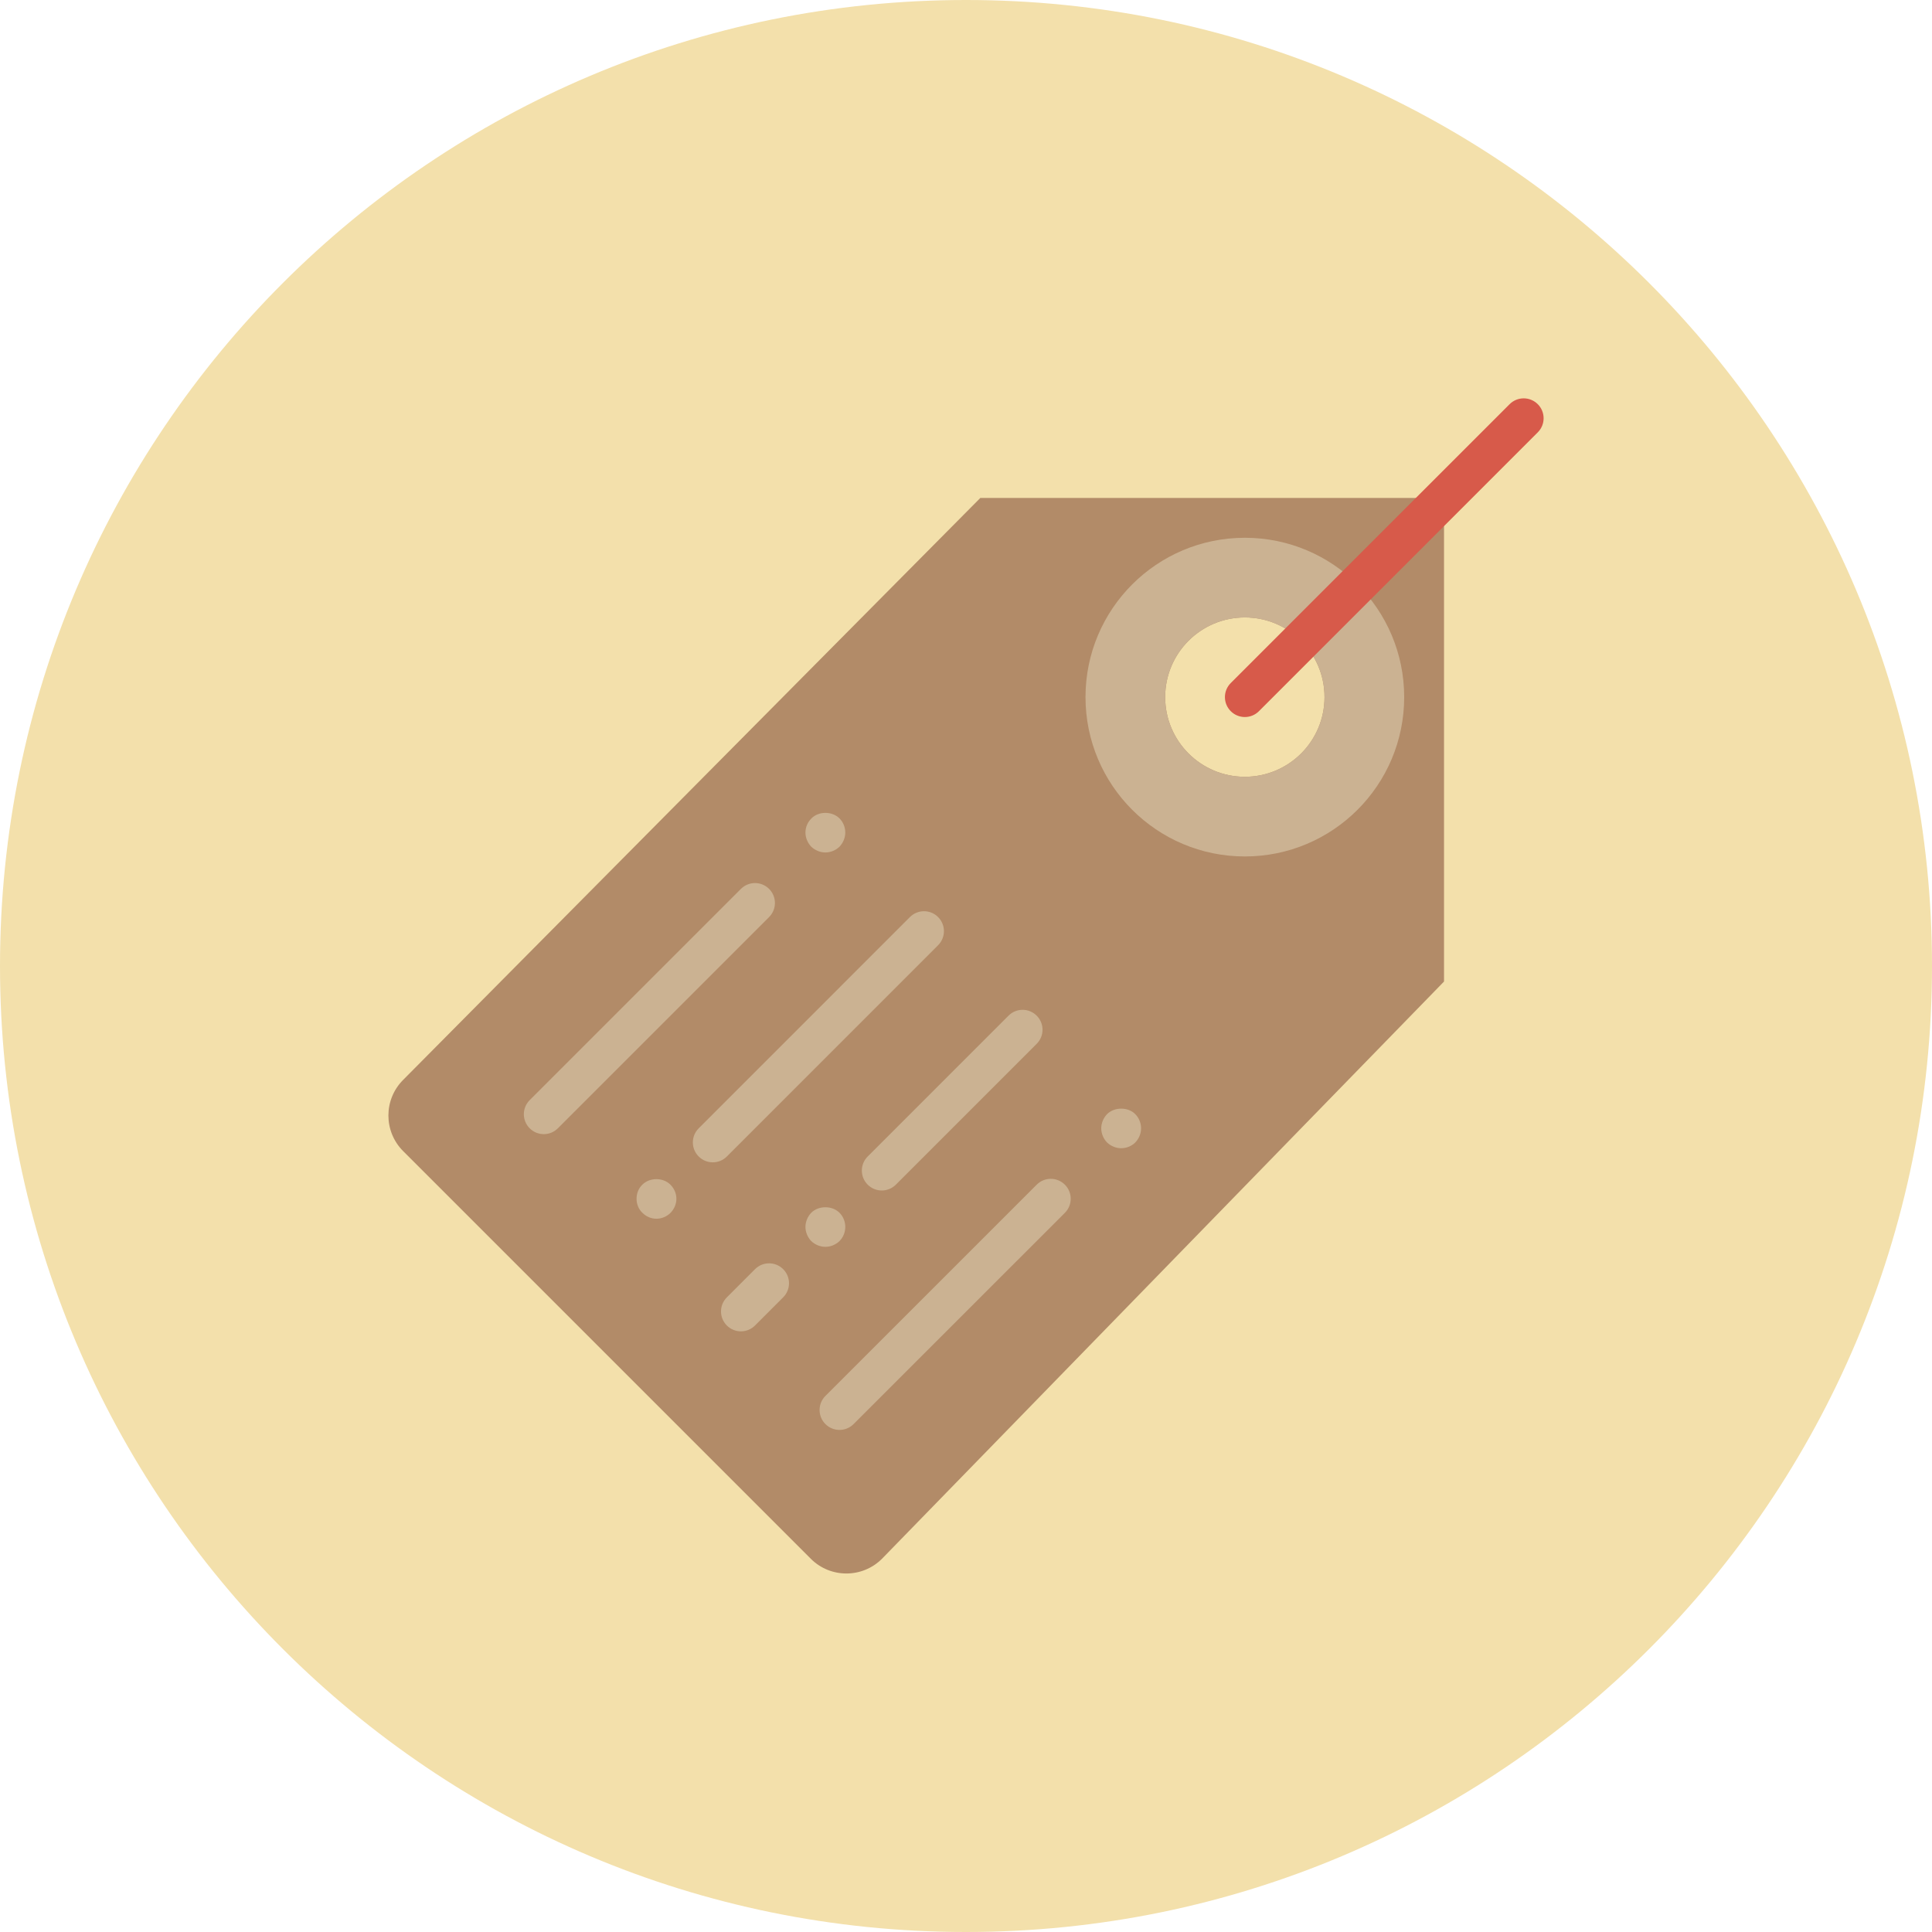
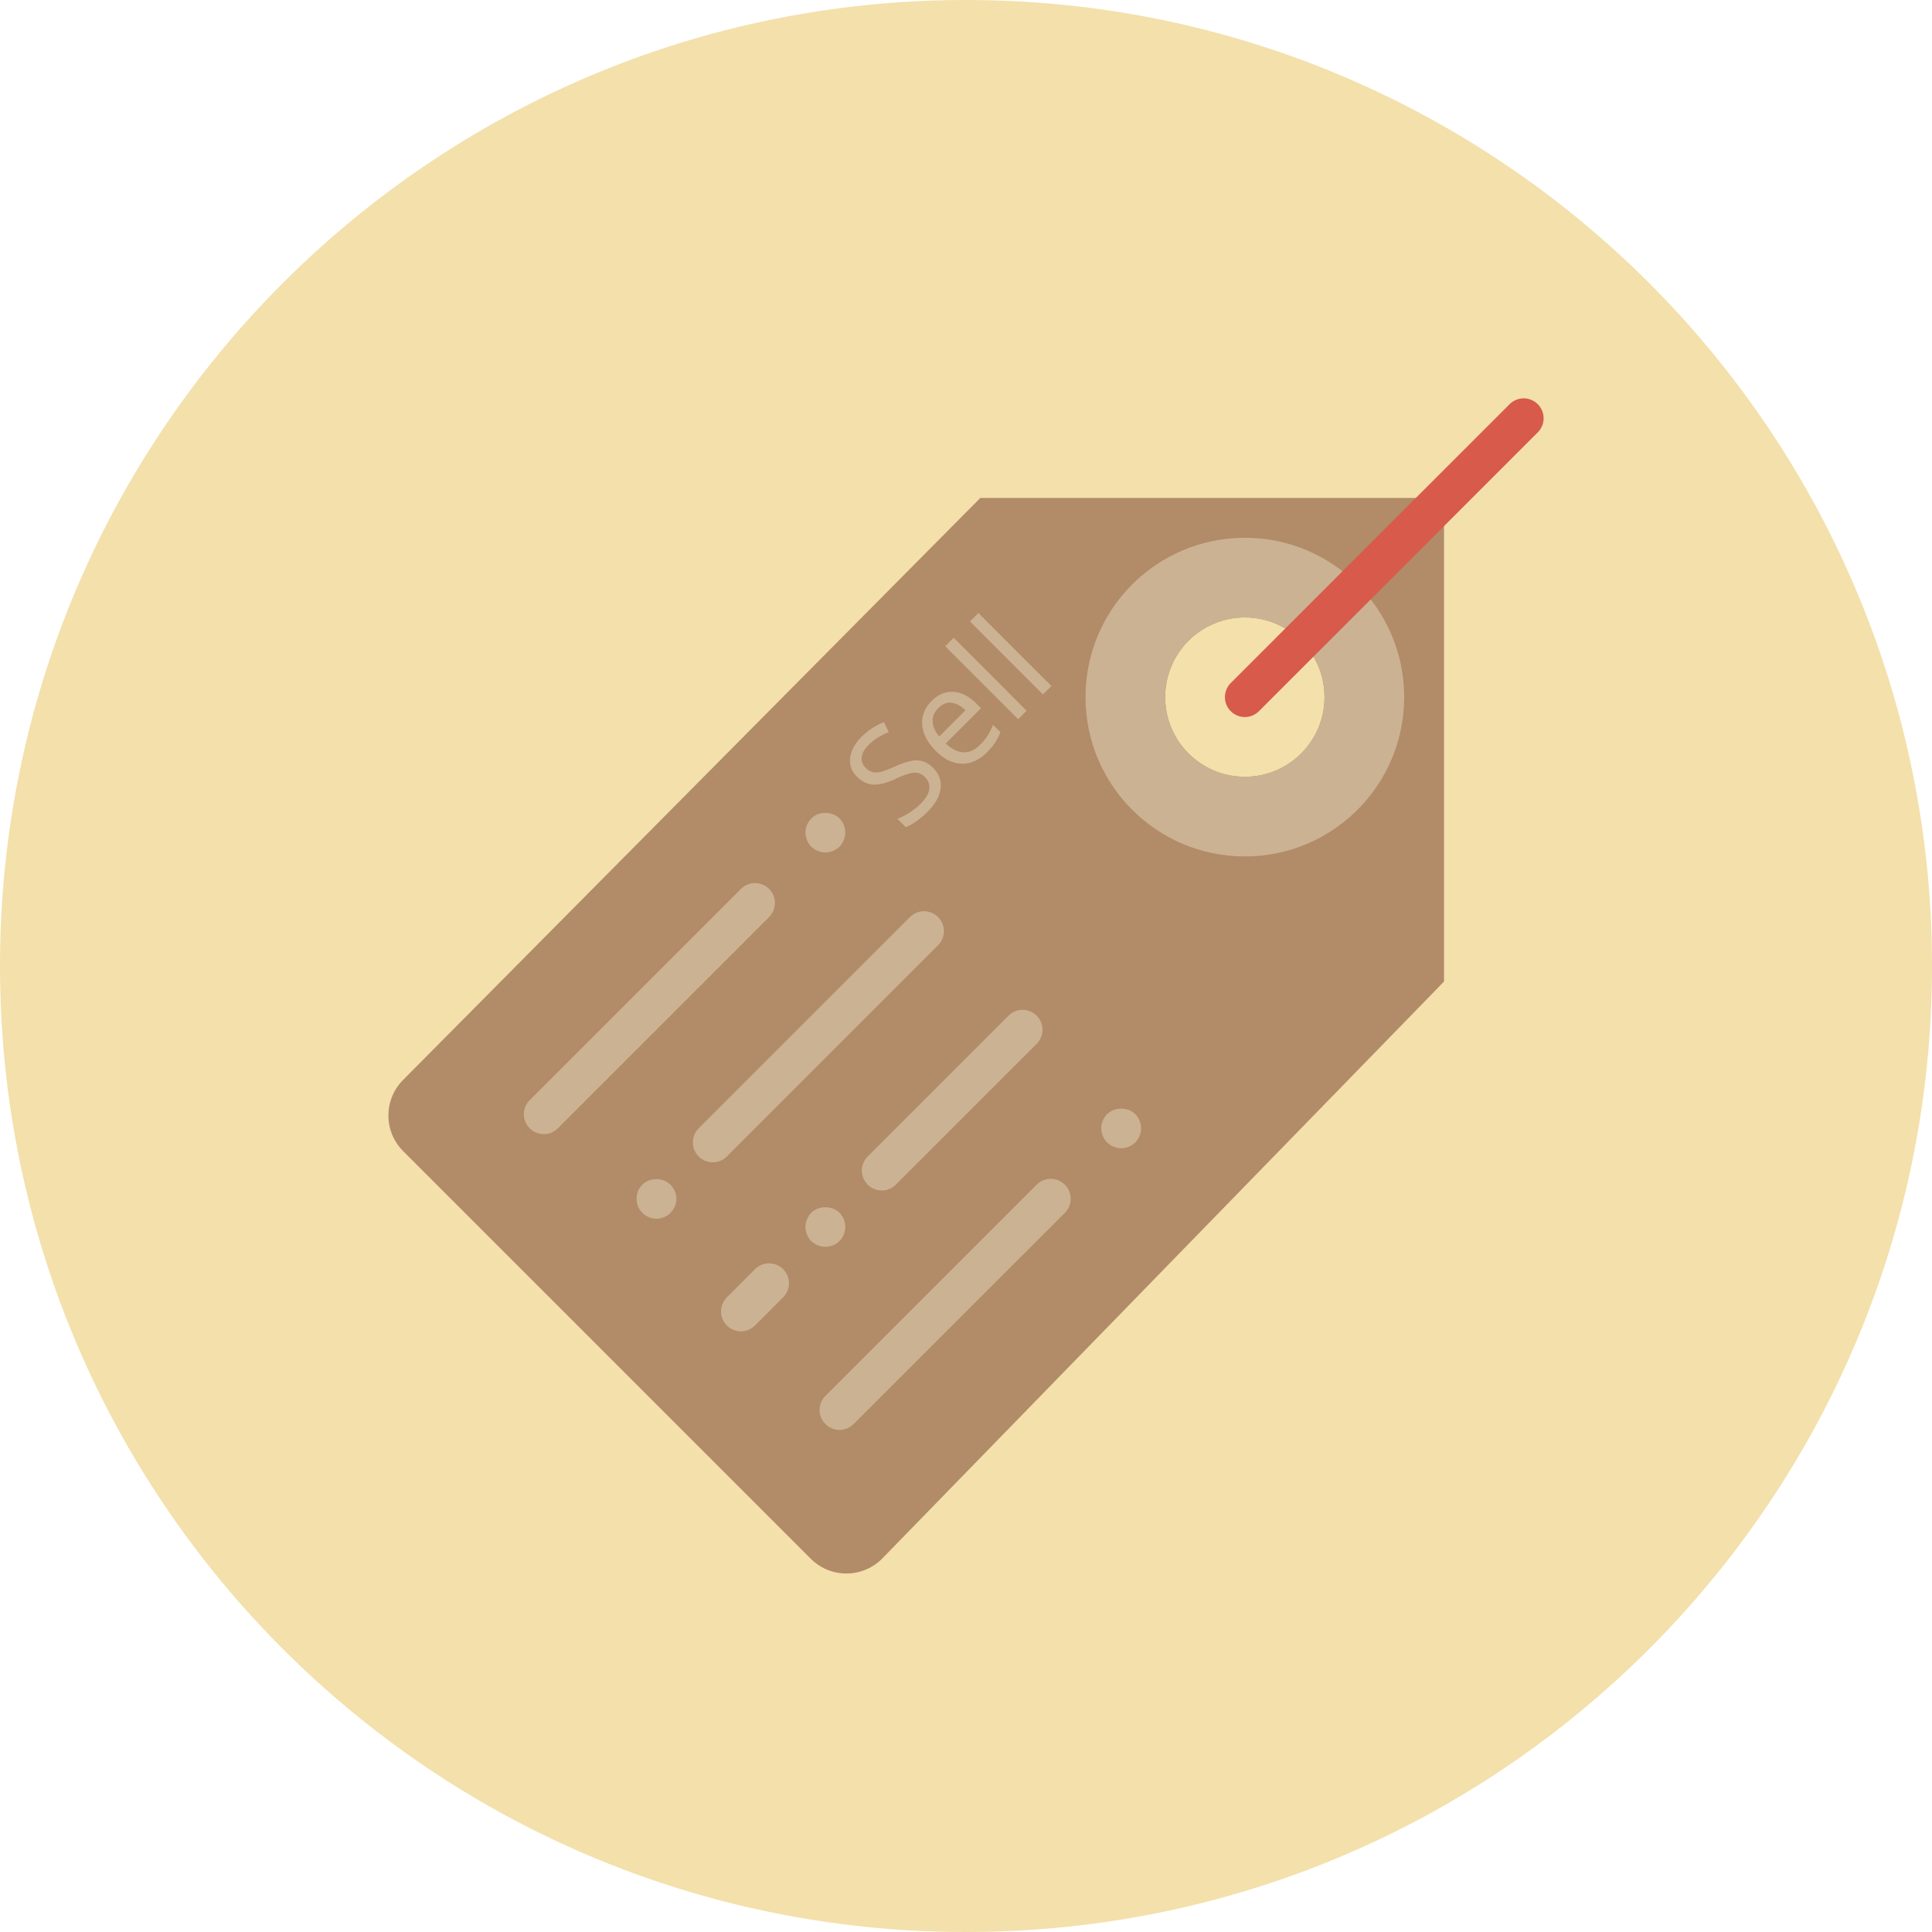
<svg xmlns="http://www.w3.org/2000/svg" width="512px" height="512px" viewBox="0 0 512 512" version="1.1">
  <defs />
  <g id="Page-1" stroke="none" stroke-width="1" fill="none" fill-rule="evenodd">
    <g id="sell">
      <g id="Group-3">
        <g id="Group-2" fill="#F3E0AB">
          <circle id="Oval-1" cx="256" cy="256" r="256" />
        </g>
        <g id="price-tag" transform="translate(100.2887, 104.567)">
          <g id="Group" transform="translate(-0, 0)">
            <g transform="translate(-0, 27.39175)" id="Shape">
              <path d="M159.512,0 L6.55,154.223 C1.341,159.433 1.341,167.883 6.55,173.098 L114.577,281.125 C119.787,286.335 128.238,286.335 133.453,281.125 L282.392,128.158 L282.392,0 L159.512,0 L159.512,0 Z M229.608,73.897 C217.948,73.897 208.495,64.443 208.495,52.784 C208.495,41.124 217.948,31.67 229.608,31.67 C241.268,31.67 250.722,41.124 250.722,52.784 C250.722,64.443 241.268,73.897 229.608,73.897 L229.608,73.897 Z" fill="#B28B68" />
              <path d="M229.608,10.557 C206.288,10.557 187.381,29.464 187.381,52.784 C187.381,76.103 206.288,95.01 229.608,95.01 C252.928,95.01 271.835,76.103 271.835,52.784 C271.835,29.464 252.928,10.557 229.608,10.557 L229.608,10.557 Z M229.608,73.897 C217.948,73.897 208.495,64.443 208.495,52.784 C208.495,41.124 217.948,31.67 229.608,31.67 C241.268,31.67 250.722,41.124 250.722,52.784 C250.722,64.443 241.268,73.897 229.608,73.897 L229.608,73.897 Z" fill="#CBB292" />
            </g>
            <path d="M229.608,85.454 C228.257,85.454 226.906,84.936 225.876,83.907 C223.813,81.843 223.813,78.507 225.876,76.443 L299.773,2.547 C301.837,0.483 305.173,0.483 307.237,2.547 C309.301,4.61 309.301,7.946 307.237,10.01 L233.34,83.907 C232.311,84.936 230.96,85.454 229.608,85.454 L229.608,85.454 Z" id="Shape" fill="#D75A4A" />
            <path d="M122.189,274.376 C120.837,274.376 119.486,273.859 118.457,272.83 C116.393,270.766 116.393,267.43 118.457,265.366 L174.449,209.384 C176.513,207.32 179.849,207.32 181.913,209.384 C183.977,211.448 183.977,214.784 181.913,216.848 L125.92,272.83 C124.891,273.859 123.54,274.376 122.189,274.376 L122.189,274.376 Z" id="Shape" fill="#CBB292" />
            <path d="M196.83,199.725 C195.457,199.725 194.08,199.149 193.082,198.194 C192.127,197.196 191.551,195.824 191.551,194.446 C191.551,193.074 192.127,191.702 193.082,190.699 C195.035,188.746 198.677,188.746 200.577,190.699 C201.527,191.654 202.108,193.021 202.108,194.446 C202.108,195.877 201.527,197.196 200.577,198.194 C199.622,199.149 198.255,199.725 196.83,199.725 L196.83,199.725 Z" id="Shape" fill="#CBB292" />
            <path d="M88.602,203.462 C87.251,203.462 85.9,202.944 84.871,201.915 C82.807,199.851 82.807,196.515 84.871,194.452 L140.853,138.464 C142.917,136.4 146.253,136.4 148.316,138.464 C150.38,140.528 150.38,143.864 148.316,145.928 L92.334,201.915 C91.305,202.95 89.954,203.462 88.602,203.462 L88.602,203.462 Z" id="Shape" fill="#CBB292" />
            <path d="M133.389,210.925 C132.038,210.925 130.687,210.408 129.657,209.379 C127.594,207.315 127.594,203.979 129.657,201.915 L166.981,164.592 C169.044,162.528 172.38,162.528 174.444,164.592 C176.508,166.656 176.508,169.992 174.444,172.056 L137.121,209.379 C136.092,210.413 134.74,210.925 133.389,210.925 L133.389,210.925 Z" id="Shape" fill="#CBB292" />
            <path d="M96.066,248.254 C94.715,248.254 93.363,247.736 92.334,246.707 C90.27,244.649 90.27,241.307 92.334,239.244 L99.798,231.775 C101.862,229.711 105.198,229.711 107.261,231.775 C109.325,233.833 109.325,237.175 107.261,239.238 L99.798,246.707 C98.768,247.736 97.417,248.254 96.066,248.254 L96.066,248.254 Z" id="Shape" fill="#CBB292" />
            <path d="M43.816,195.993 C42.464,195.993 41.113,195.476 40.084,194.446 C38.02,192.382 38.02,189.047 40.084,186.983 L96.066,131 C98.13,128.937 101.466,128.937 103.53,131 C105.593,133.064 105.593,136.4 103.53,138.464 L47.547,194.446 C46.513,195.481 45.167,195.993 43.816,195.993 L43.816,195.993 Z" id="Shape" fill="#CBB292" />
            <path d="M118.441,121.346 C117.069,121.346 115.696,120.766 114.693,119.816 C113.743,118.813 113.163,117.44 113.163,116.068 C113.163,114.643 113.743,113.323 114.751,112.32 C116.646,110.367 120.241,110.367 122.189,112.32 C123.144,113.271 123.719,114.643 123.719,116.068 C123.719,117.44 123.144,118.813 122.189,119.816 C121.191,120.76 119.871,121.346 118.441,121.346 L118.441,121.346 Z" id="Shape" fill="#CBB292" />
            <path d="M73.686,218.41 C72.255,218.41 70.936,217.835 69.938,216.826 C68.935,215.876 68.407,214.509 68.407,213.132 C68.407,211.706 68.935,210.339 69.938,209.384 C71.891,207.431 75.428,207.431 77.381,209.384 C78.378,210.387 78.964,211.706 78.964,213.132 C78.964,214.509 78.384,215.829 77.433,216.826 C76.425,217.835 75.058,218.41 73.686,218.41 L73.686,218.41 Z" id="Shape" fill="#CBB292" />
            <path d="M118.441,225.858 C117.069,225.858 115.696,225.282 114.693,224.327 C113.743,223.329 113.163,221.952 113.163,220.579 C113.163,219.207 113.743,217.835 114.693,216.832 C116.646,214.879 120.241,214.879 122.189,216.832 C123.191,217.835 123.719,219.207 123.719,220.579 C123.719,221.952 123.191,223.329 122.189,224.327 C121.191,225.277 119.871,225.858 118.441,225.858 L118.441,225.858 Z" id="Shape" fill="#CBB292" />
          </g>
        </g>
+         <text id="Sell" transform="translate(274.7335, 168.7335) rotate(-45) translate(-274.7335, -168.7335) " font-family="AmericanTypewriter, American Typewriter" font-size="36" font-weight="normal" fill="#CBB292">
+           <tspan x="212.672" y="180.734">Sell</tspan>
+         </text>
      </g>
    </g>
  </g>
</svg>
